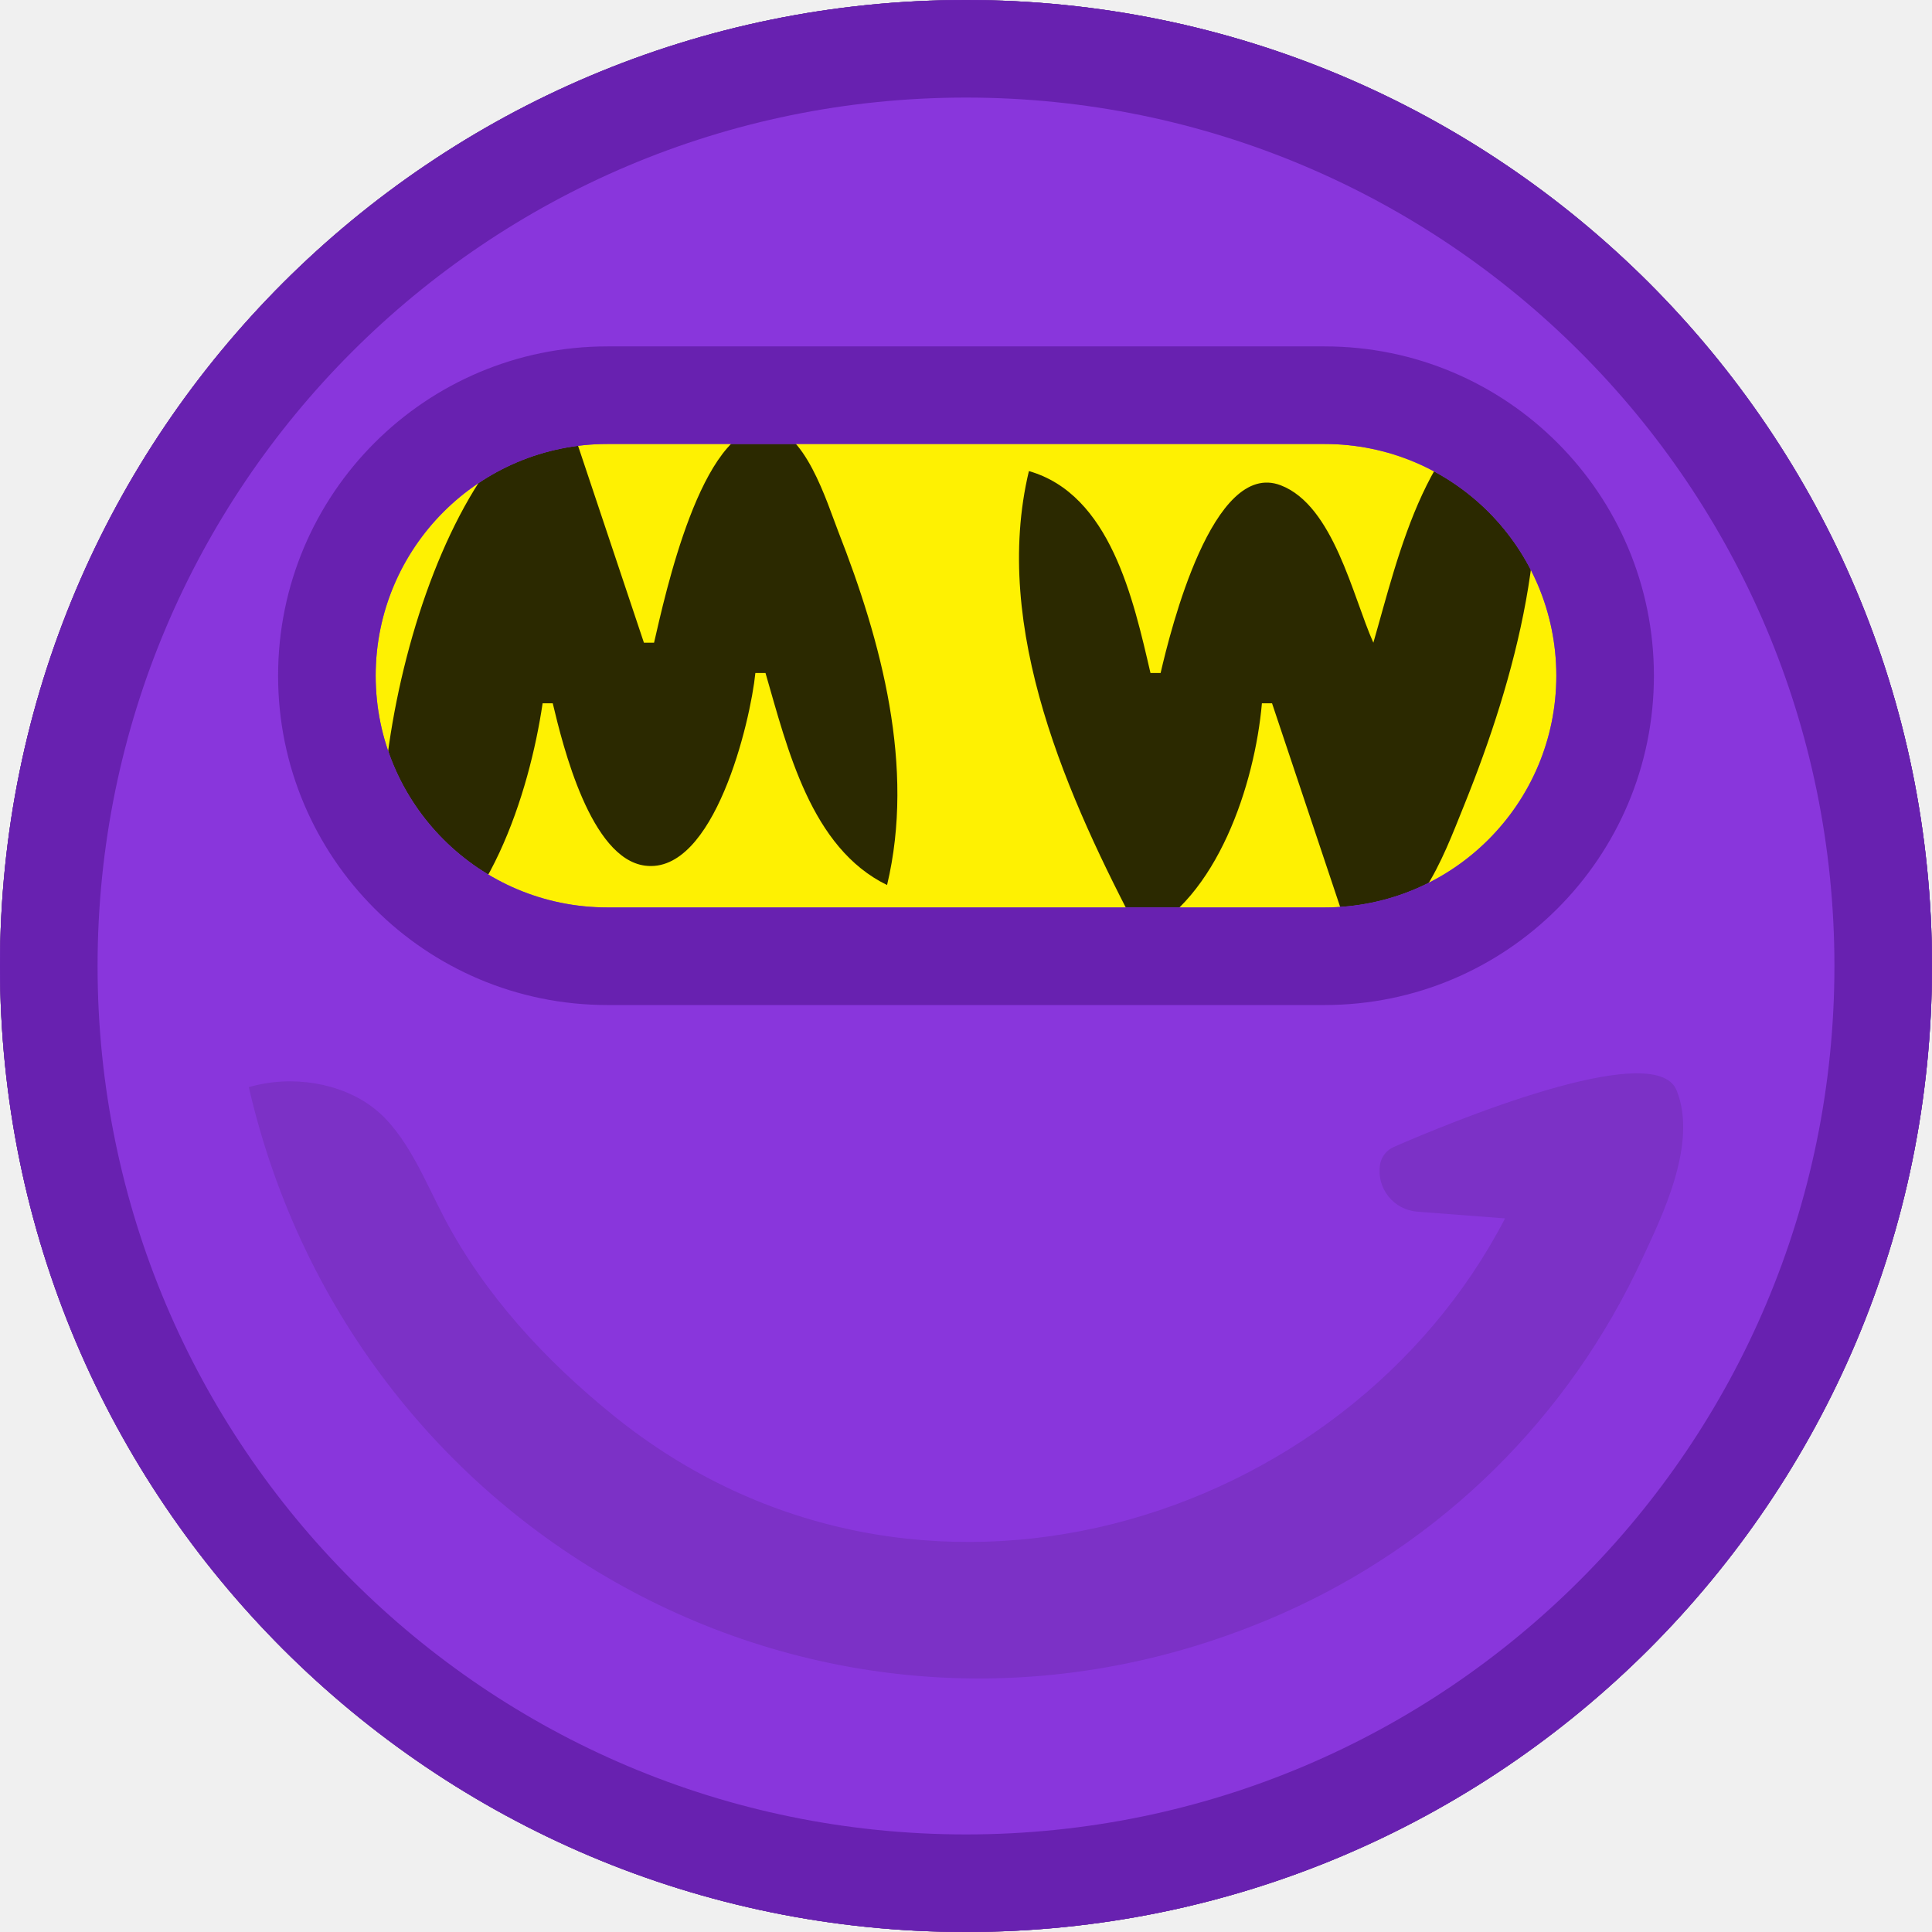
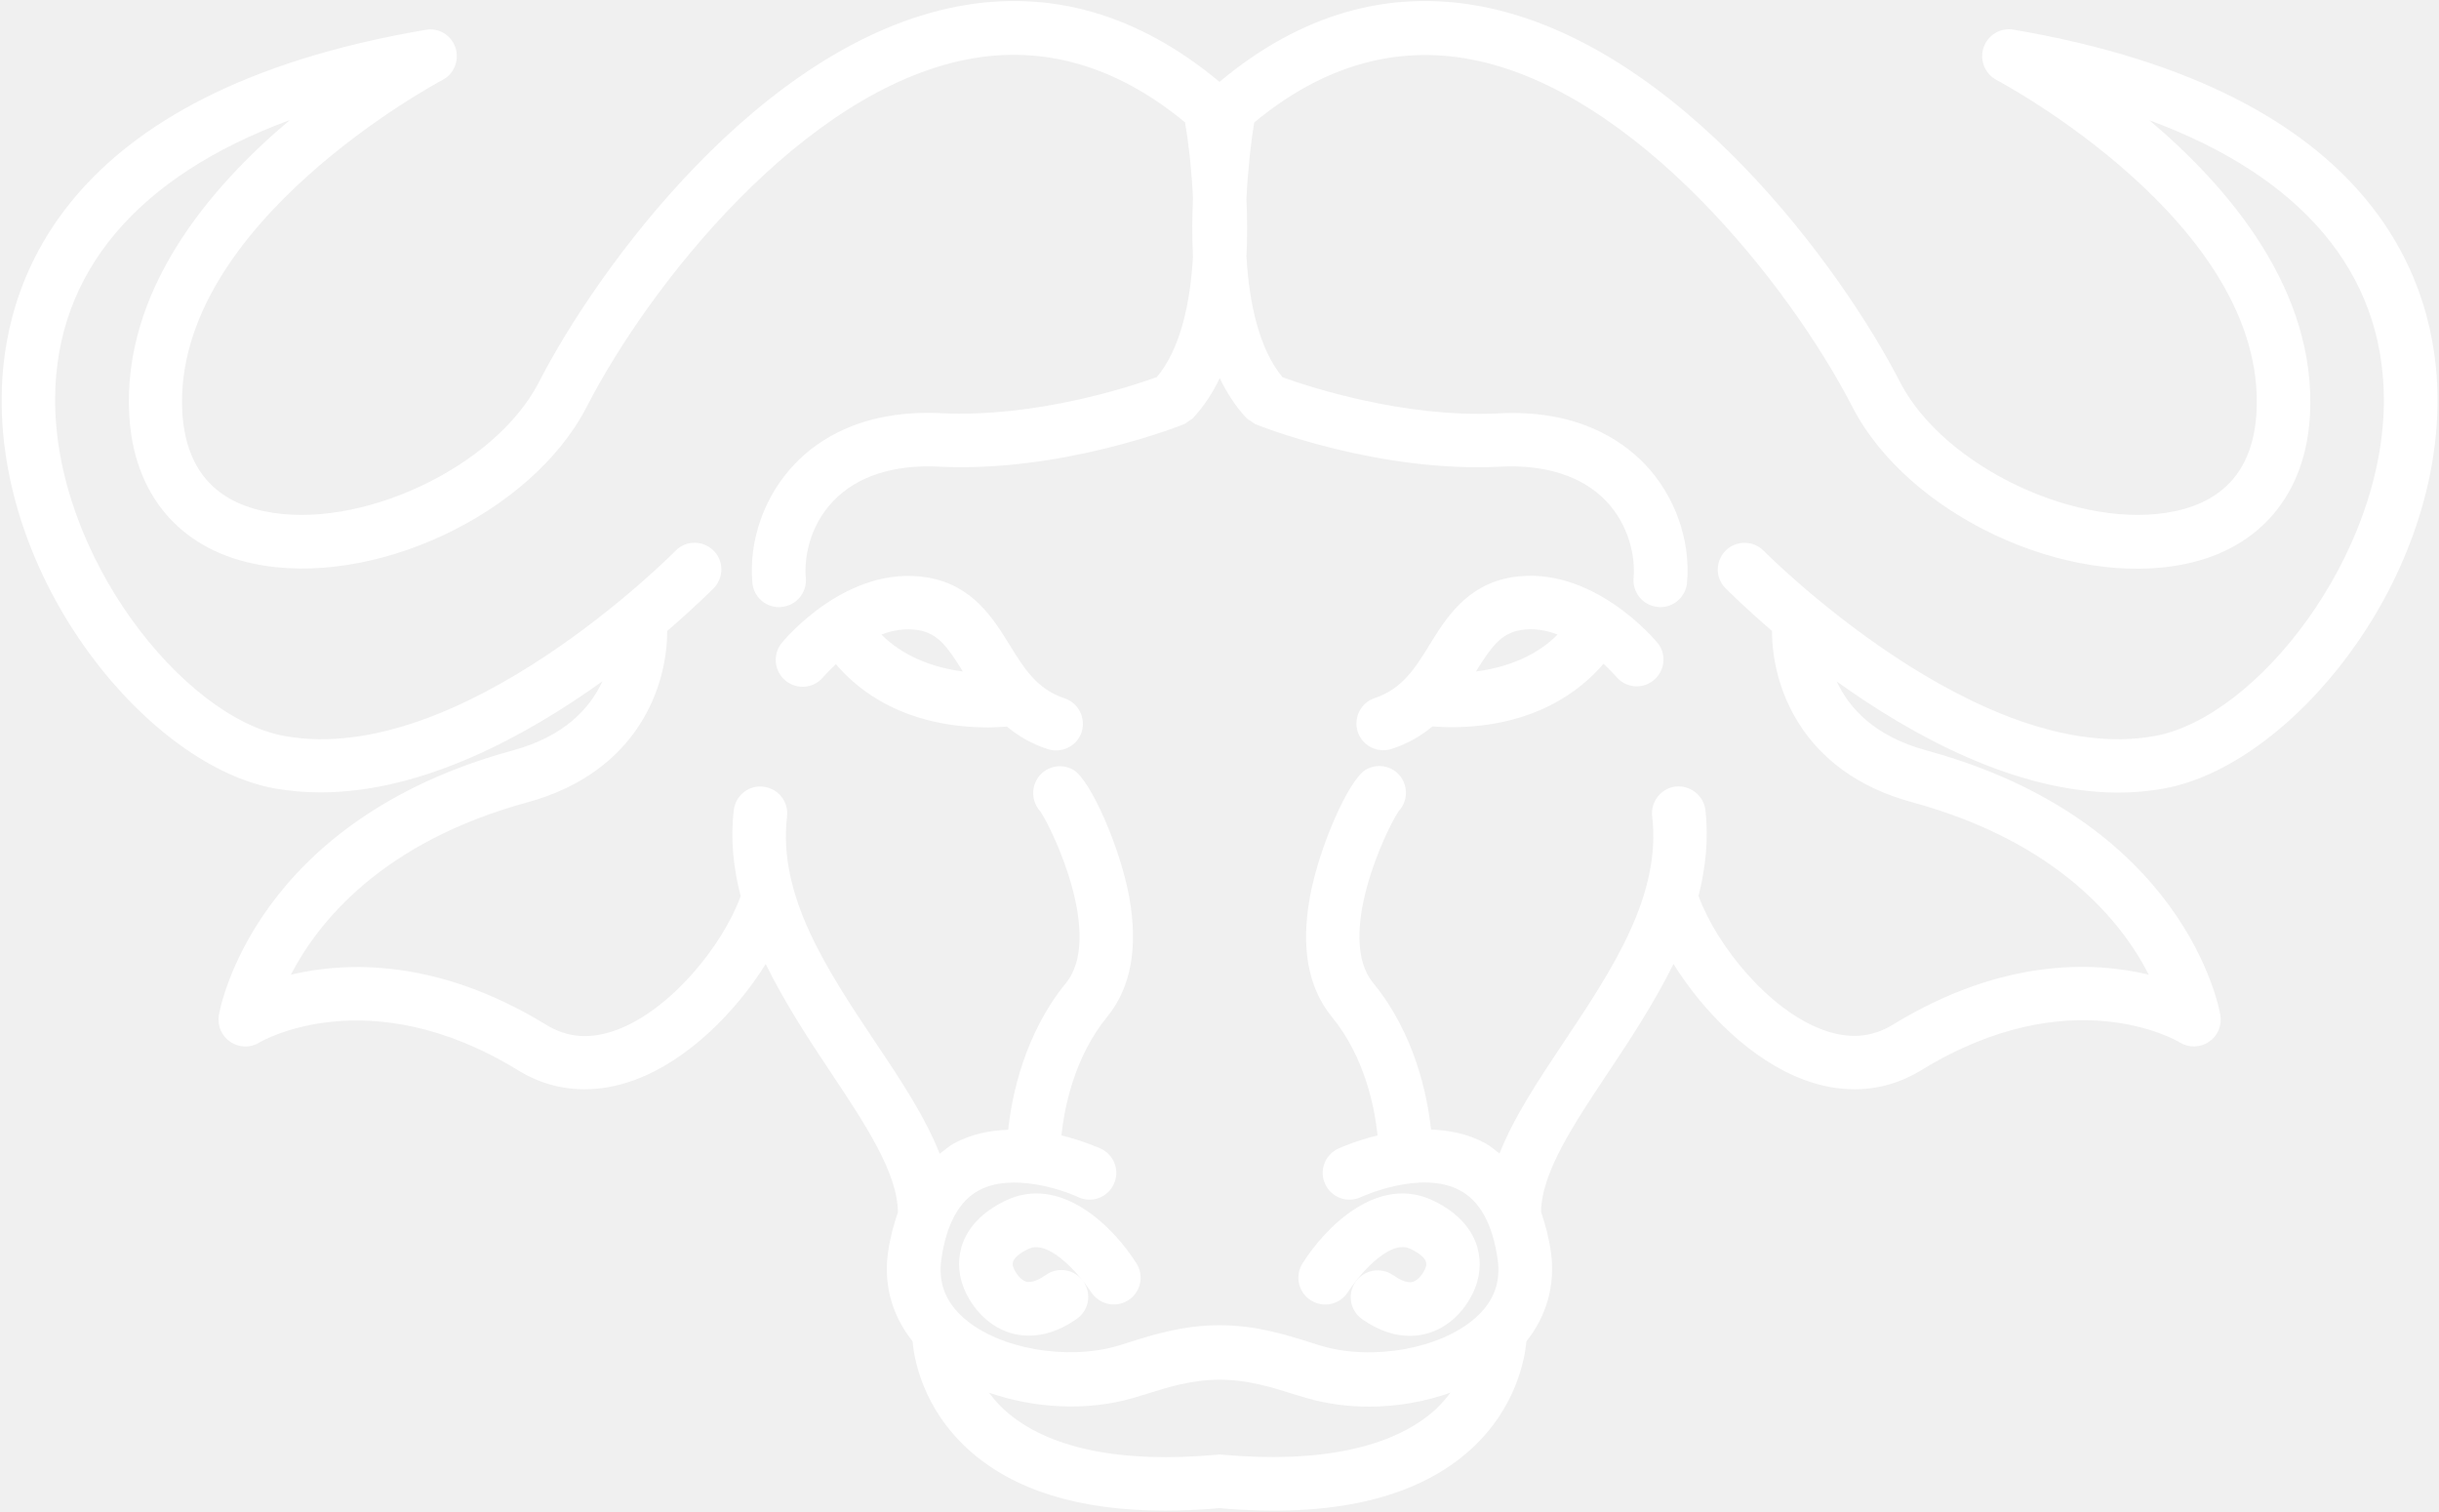
- <svg xmlns="http://www.w3.org/2000/svg" width="396" height="396" viewBox="0 0 396 396" fill="none">
-   <path d="M198 396C307.352 396 396 307.352 396 198C396 88.648 307.352 0 198 0C88.648 0 0 88.648 0 198C0 307.352 88.648 396 198 396Z" fill="black" />
-   <path d="M197.5 375C294.978 375 374 295.754 374 198C374 100.246 294.978 21 197.5 21C100.022 21 21 100.246 21 198C21 295.754 100.022 375 197.5 375Z" fill="#FEF102" />
-   <path d="M281.495 131.737C277.271 122.288 273.336 103.619 262.505 99.468C248.561 94.124 239.941 129.107 237.888 137.945H235.811C232.296 122.801 227.578 101.336 210.893 96.556C203.168 128.889 218.962 163.77 233.735 191.752C249.508 184.239 257.193 160.714 258.653 144.154H260.73L277.342 193.821C290.706 189.993 295.356 176.812 300.182 164.848C310.541 139.17 319.234 107.59 312.643 80C292.698 85.629 286.63 114.053 281.495 131.737ZM82.148 197.96C99.996 189.467 108.489 162.584 111.219 144.154H113.296C115.408 153.038 121.054 175.957 132.192 177.429C146.383 179.3 153.824 147.918 154.827 137.945H156.903C161.428 153.526 166.196 173.789 181.821 181.404C187.586 157.274 180.683 131.54 171.829 108.973C169.553 103.17 164.879 87.525 156.851 87.525C143.698 87.525 136.304 122.077 134.061 131.737H131.985L115.372 82.07C86.151 95.976 70.278 169.925 82.148 197.96ZM51 222.794C72.685 317.06 172.71 370.5 262.806 330.692C295.597 316.204 321.607 290.389 336.604 257.975C340.479 249.6 348.089 234.441 343.652 223.452C339.233 212.506 296.375 230.391 285.667 235.062C284.163 235.728 283.102 237.11 282.855 238.733C282.504 241.028 283.127 243.366 284.579 245.185C286.028 247.005 288.173 248.139 290.497 248.317C298.348 248.919 308.49 249.697 308.49 249.697C275.915 312.536 187.841 340.321 125.755 290.118C111.859 278.883 99.462 265.533 91.119 249.697C87.084 242.04 83.342 232.247 76.483 226.993C69.894 221.943 59.898 220.213 51 222.794Z" fill="black" fill-opacity="0.83" />
-   <mask id="path-4-inside-1" fill="white">
-     <path fill-rule="evenodd" clip-rule="evenodd" d="M198 396C307.353 396 396 307.352 396 198C396 88.648 307.353 0 198 0C88.647 0 0 88.648 0 198C0 307.352 88.647 396 198 396ZM124.5 91C98.267 91 77 112.266 77 138.5C77 164.734 98.267 186 124.5 186H271.5C297.733 186 319 164.734 319 138.5C319 112.266 297.733 91 271.5 91H124.5Z" />
-   </mask>
-   <path fill-rule="evenodd" clip-rule="evenodd" d="M198 396C307.353 396 396 307.352 396 198C396 88.648 307.353 0 198 0C88.647 0 0 88.648 0 198C0 307.352 88.647 396 198 396ZM124.5 91C98.267 91 77 112.266 77 138.5C77 164.734 98.267 186 124.5 186H271.5C297.733 186 319 164.734 319 138.5C319 112.266 297.733 91 271.5 91H124.5Z" fill="#8936DC" />
-   <path d="M376 198C376 296.307 296.307 376 198 376V416C318.398 416 416 318.398 416 198H376ZM198 20C296.307 20 376 99.693 376 198H416C416 77.602 318.398 -20 198 -20V20ZM20 198C20 99.693 99.693 20 198 20V-20C77.602 -20 -20 77.602 -20 198H20ZM198 376C99.693 376 20 296.307 20 198H-20C-20 318.398 77.602 416 198 416V376ZM97 138.5C97 123.312 109.312 111 124.5 111V71C87.221 71 57 101.221 57 138.5H97ZM124.5 166C109.312 166 97 153.688 97 138.5H57C57 175.779 87.221 206 124.5 206V166ZM271.5 166H124.5V206H271.5V166ZM299 138.5C299 153.688 286.688 166 271.5 166V206C308.779 206 339 175.779 339 138.5H299ZM271.5 111C286.688 111 299 123.312 299 138.5H339C339 101.221 308.779 71 271.5 71V111ZM124.5 111H271.5V71H124.5V111Z" fill="#6821B0" mask="url(#path-4-inside-1)" />
-   <g style="mix-blend-mode:multiply" opacity="0.1">
-     <path d="M51 222.831C72.685 317.097 172.71 370.538 262.806 330.729C295.597 316.241 321.607 290.426 336.604 258.012C340.479 249.637 348.089 234.478 343.652 223.489C339.233 212.543 296.375 230.428 285.667 235.099C284.163 235.765 283.102 237.147 282.855 238.77C282.504 241.065 283.127 243.404 284.579 245.223C286.028 247.042 288.173 248.176 290.497 248.354C298.348 248.956 308.49 249.734 308.49 249.734C275.915 312.574 187.841 340.358 125.755 290.155C111.859 278.92 99.462 265.57 91.119 249.734C87.084 242.077 83.342 232.284 76.483 227.03C69.894 221.98 59.898 220.25 51 222.831Z" fill="black" />
-   </g>
+ <svg xmlns="http://www.w3.org/2000/svg" width="1168" height="724" viewBox="0 0 1168 724" fill="none">
+   <path d="M509.7 334.4C496.7 330.1 490.5 320.3 483.5 308.9C475.6 296.1 465.7 280.2 444.2 276.6C405.8 270.1 375.6 306.4 374.4 307.9C369.9 313.4 370.7 321.5 376.2 326C381.7 330.5 389.8 329.7 394.3 324.2C394.4 324.1 396.7 321.5 400.3 318.1C411.2 331 433.4 348.4 473.6 348.4C476.3 348.4 479.3 348.1 482.2 348C487.5 352.4 493.8 356.2 501.8 358.8C503.1 359.2 504.5 359.4 505.8 359.4C511.2 359.4 516.2 356 518 350.6C520.1 343.8 516.4 336.6 509.7 334.4ZM422.1 303.9C427.7 301.8 433.7 300.8 439.8 301.8C449.2 303.4 453.7 309.7 461.1 321.6C441.2 319 428.9 310.8 422.1 303.9ZM544.3 605.2C548 611.2 546.2 619.1 540.2 622.8C534.2 626.6 526.3 624.7 522.5 618.8C519.1 613.4 503.1 592.9 492.4 598.2C483.6 602.5 484.8 605.7 485.3 607C486.1 609.3 488.5 612.9 491.3 613.8C494.3 614.8 498.6 612.2 500.9 610.6C506.7 606.5 514.7 607.9 518.8 613.8C522.9 619.6 521.5 627.6 515.6 631.7C506.9 637.8 499.1 639.7 492.8 639.7C489.2 639.7 486.1 639.1 483.5 638.3C471.6 634.5 464.1 624.1 461.1 615.7C456.6 603.1 459.5 585.9 481 575.3C507.8 561.9 533.4 587.8 544.3 605.2ZM723.9 276.5C702.4 280.1 692.5 296 684.6 308.8C677.6 320.2 671.4 330 658.4 334.3C651.7 336.5 648 343.8 650.2 350.5C652 355.9 657 359.3 662.4 359.3C663.7 359.3 665.1 359.1 666.4 358.7C674.4 356.1 680.7 352.3 686 347.9C688.9 348.1 691.9 348.3 694.6 348.3C734.7 348.3 756.9 330.8 767.9 317.9C771.5 321.3 773.8 323.9 773.9 324C778.4 329.5 786.5 330.3 791.9 325.8C797.4 321.3 798.2 313.2 793.7 307.8C792.4 306.3 762.2 270.2 723.9 276.5ZM706.8 321.6C714.2 309.8 718.7 303.4 728.1 301.8C734.3 300.7 740.3 301.8 745.9 303.9C739.2 310.8 726.9 319 706.8 321.6ZM1036.5 377.6C1096.1 366.8 1167.8 281 1167.3 190.7C1167 137.7 1140.2 44.2 964.2 14.2C958 13.1 951.9 16.8 949.9 22.8C947.9 28.8 950.5 35.3 956.1 38.3C957.4 39 1085.5 106.9 1080.6 197.3C1079.2 223.6 1066.1 239.6 1041.7 244.8C996.3 254.5 931 223.9 909.9 183C882 128.7 804.2 21.3 709.5 3.1C665 -5.4 622.8 6.8 584 39.2C545.1 6.8 502.9 -5.4 458.5 3.1C363.8 21.3 286 128.7 258.1 183C237.1 223.9 171.9 254.5 126.3 244.8C101.9 239.6 88.8 223.6 87.3 197.3C82.5 107.1 210.6 39 211.9 38.3C217.5 35.4 220.1 28.8 218.1 22.8C216.1 16.8 210 13.1 203.8 14.3C27.8 44.2 1 137.7 0.8 190.8C0.2 281 71.9 366.8 131.5 377.6C138.8 378.9 146.2 379.5 153.6 379.5C202.9 379.5 252.5 352.1 288.5 326.3C282.6 339 270.6 352.6 245.6 359.4C122 393.1 105.5 482.4 104.8 486.2C104 491.2 106.1 496.2 110.3 499C114.5 501.8 119.9 502 124.2 499.3C124.7 499 176.2 468.5 248.1 512.6C258 518.7 268.7 521.7 279.9 521.7C287.8 521.7 296 520.2 304.3 517.1C329.3 507.8 352.1 485 366.7 461.7C375.6 479.9 386.9 497.2 397.7 513.4C414.3 538.3 429.9 561.8 430 580.6C428 586.4 426.3 592.6 425.3 599.6C423 615.5 427.3 630.2 437 642.4C437.7 650.5 441.7 674.2 463.7 694.2C485.2 713.7 516.8 723.5 557.9 723.5C566.2 723.5 574.9 723.1 584 722.3C638 727.1 678.5 717.6 704.3 694.2C726.3 674.2 730.2 650.5 731 642.4C740.7 630.2 744.9 615.4 742.7 599.6C741.7 592.6 740 586.3 738 580.5C738.1 561.7 753.7 538.3 770.3 513.4C781.1 497.2 792.4 479.9 801.4 461.7C816 485 838.8 507.8 863.8 517.1C872 520.2 880.2 521.7 888.2 521.7C899.4 521.7 910.2 518.6 920 512.6C991.2 468.9 1041.9 498 1043.9 499.3C1048.2 501.9 1053.6 501.8 1057.8 499C1062 496.2 1064.1 491.2 1063.3 486.2C1062.7 482.4 1046.1 393.1 922.5 359.4C897.6 352.6 885.5 339.1 879.6 326.4C915.6 352.2 965.2 379.6 1014.4 379.6C1021.7 379.6 1029.1 379 1036.5 377.6ZM585.2 696.7C584.4 696.6 583.6 696.6 582.9 696.7C536.8 701 501.7 693.7 481.5 675.7C478.3 672.9 475.8 669.9 473.6 667C495.1 674.5 520.5 676 542.5 669.6L549.1 667.6C559.2 664.4 570.7 660.8 584.1 660.8C597.5 660.8 609 664.4 619.1 667.6L625.8 669.6C635.4 672.4 645.5 673.7 655.8 673.7C669.1 673.7 682.5 671.3 694.6 667C692.5 669.8 690.1 672.6 687.2 675.3C666.9 693.5 631.6 700.9 585.2 696.7ZM915.6 384.2C985.7 403.3 1016.2 441.7 1029 466.8C1002.2 460.4 958.5 458.9 906.4 490.8C896.2 497 885.1 497.8 872.6 493.1C847.1 483.6 822.1 453 813.4 429.1C816.7 415.9 818.3 402.3 816.7 388C815.9 381 809.4 376 802.5 376.7C795.5 377.5 790.4 383.9 791.2 390.9C795.7 429 771.9 464.6 748.9 499.1C736.7 517.4 724.9 535.1 718.1 552.5C715.9 550.8 713.8 548.9 711.2 547.5C702.9 543 693.9 541.3 685.3 541C683.5 524.3 677.4 494.9 657.6 470.8C639.5 448.7 663.7 397.5 669.8 388.5C673.6 384.5 674.4 378.3 671.6 373.3C668.1 367.1 660.2 365.1 654.1 368.6C645.9 373.3 631.6 405.8 627.3 429.6C622.9 453.8 626.4 473.1 637.8 487C653.6 506.3 658.3 530.4 659.7 543.8C649 546.4 641.4 549.9 640.7 550.2C634.3 553.3 631.6 560.9 634.7 567.3C637.8 573.7 645.4 576.4 651.8 573.3C652.1 573.2 680.4 560.1 699.1 570.1C708.7 575.2 714.8 586.3 717.2 603.1C718.8 614.4 715.2 623.7 706.2 631.5C689.5 646 657.3 651.8 632.8 644.6L626.7 642.7C616 639.3 601.3 634.7 584 634.7C566.7 634.7 552 639.3 541.3 642.7L535.2 644.6C510.7 651.7 478.5 646 461.8 631.5C452.8 623.7 449.2 614.4 450.8 603.1C453.2 586.3 459.3 575.2 468.8 570.1C484.4 561.7 508.3 569.6 516.2 573.3C522.6 576.4 530.2 573.7 533.3 567.3C536.4 560.9 533.7 553.3 527.3 550.2C526.6 549.9 518.9 546.4 508.3 543.8C509.7 530.5 514.4 506.4 530.2 487C541.6 473.1 545.1 453.8 540.8 429.8C536.5 406 522.2 373.4 514 368.7C507.9 365.2 500 367.2 496.5 373.4C493.6 378.4 494.5 384.6 498.2 388.6C504.3 397.6 528.5 448.8 510.4 470.9C490.7 495.1 484.6 524.4 482.8 541.1C474.1 541.4 465.2 543.1 456.9 547.6C454.4 548.9 452.3 550.9 450 552.6C443.2 535.2 431.5 517.5 419.2 499.2C396.2 464.7 372.4 429.1 376.9 391C377.7 384 372.7 377.6 365.6 376.8C358.5 375.9 352.2 381 351.4 388.1C349.7 402.3 351.3 416 354.7 429.2C346 453.1 321 483.7 295.5 493.2C282.9 497.9 271.9 497.1 261.7 490.9C209.7 459 166.1 460.5 139.3 466.8C152.3 441.7 182.9 403.3 252.5 384.3C306.2 369.6 319.6 327.7 319.5 302.2C332.4 291.1 340.6 282.9 341.8 281.7C346.7 276.6 346.7 268.5 341.6 263.6C336.5 258.7 328.4 258.7 323.5 263.8C322.5 264.8 220.7 367.8 136.2 352.5C87.4 343.6 26 265.7 26.4 190.9C26.7 130.3 66.1 84.3 138.8 57.5C100.3 89.9 58.6 139.1 61.9 198.7C63.9 236.3 85.5 262.3 121.1 269.9C178.2 282.1 254.5 246.3 281 194.8C311.1 136.2 384.6 43.5 463.4 28.4C499.8 21.4 534.8 31.6 567.5 58.6C569.1 67.7 570.6 80.7 571.3 94.9C570.9 103.7 570.8 113.2 571.3 122.9C570 145.3 565.3 167.1 554 180.6C541.8 185 496.4 200.1 450.8 197.9C413.8 196.1 392.3 210 380.7 222.1C366.2 237.2 358.5 258.5 360.3 279.1C360.9 285.8 366.5 290.8 373.1 290.8C373.5 290.8 373.8 290.8 374.2 290.7C381.3 290.1 386.5 283.9 385.9 276.8C385 266.5 388 251.4 399.2 239.8C410.5 228.1 427.9 222.4 449.6 223.5C508.4 226.4 564.6 204.1 566.9 203.2C567 203.2 567 203.1 567.1 203.1C567.9 202.8 568.6 202.1 569.4 201.6C570 201.1 570.8 200.8 571.3 200.2C571.4 200.1 571.5 200.1 571.5 200C576.6 194.5 580.8 188.1 584.1 181.1C587.5 188.1 591.6 194.5 596.7 200C596.8 200.1 596.8 200.1 596.9 200.2C597.5 200.8 598.2 201.2 598.9 201.6C599.6 202.1 600.3 202.7 601.1 203.1C601.2 203.1 601.2 203.2 601.3 203.2C603.6 204.1 659.7 226.5 718.6 223.5C740.1 222.4 757.7 228.1 769 239.8C780.1 251.4 783.2 266.5 782.3 276.8C781.7 283.9 786.9 290.1 794 290.7C794.4 290.7 794.7 290.8 795.1 290.8C801.7 290.8 807.3 285.7 807.9 279.1C809.7 258.5 802 237.2 787.5 222.1C775.9 210.1 754.3 196 717.4 198C671.9 200.2 626.5 185.1 614.2 180.7C603 167.2 598.2 145.3 596.9 122.9C597.4 113.3 597.3 104 596.9 95.3C597.6 81 599.1 67.8 600.6 58.7C633.2 31.6 668.3 21.5 704.7 28.5C783.5 43.7 856.9 136.3 887.1 194.9C913.6 246.4 989.8 282.2 1047 270C1082.6 262.4 1104.2 236.4 1106.2 198.8C1109.4 139.2 1067.7 90 1029.3 57.6C1102 84.4 1141.3 130.4 1141.6 191C1142 265.9 1080.6 343.7 1031.9 352.5C947.8 367.8 845.6 264.8 844.6 263.8C839.7 258.8 831.5 258.7 826.5 263.6C821.4 268.6 821.3 276.7 826.3 281.7C827.5 282.9 835.7 291.1 848.6 302.2C848.5 327.6 861.9 369.6 915.6 384.2ZM623.7 605.2C634.6 587.8 660.1 561.9 686.9 575.3C708.4 585.9 711.3 603.2 706.8 615.8C703.8 624.2 696.4 634.6 684.4 638.4C681.8 639.2 678.7 639.8 675.1 639.8C668.8 639.8 661 637.9 652.3 631.8C646.5 627.7 645.1 619.7 649.2 613.9C653.3 608.1 661.3 606.7 667.1 610.7C669.4 612.3 673.6 614.9 676.7 613.9C679.5 613 681.9 609.4 682.7 607.1C683.2 605.6 684.3 602.5 675.6 598.2C664.8 592.8 649.1 613.1 645.5 618.8C641.7 624.8 633.8 626.6 627.8 622.8C621.8 619.1 620 611.2 623.7 605.2Z" fill="white" />
</svg>
